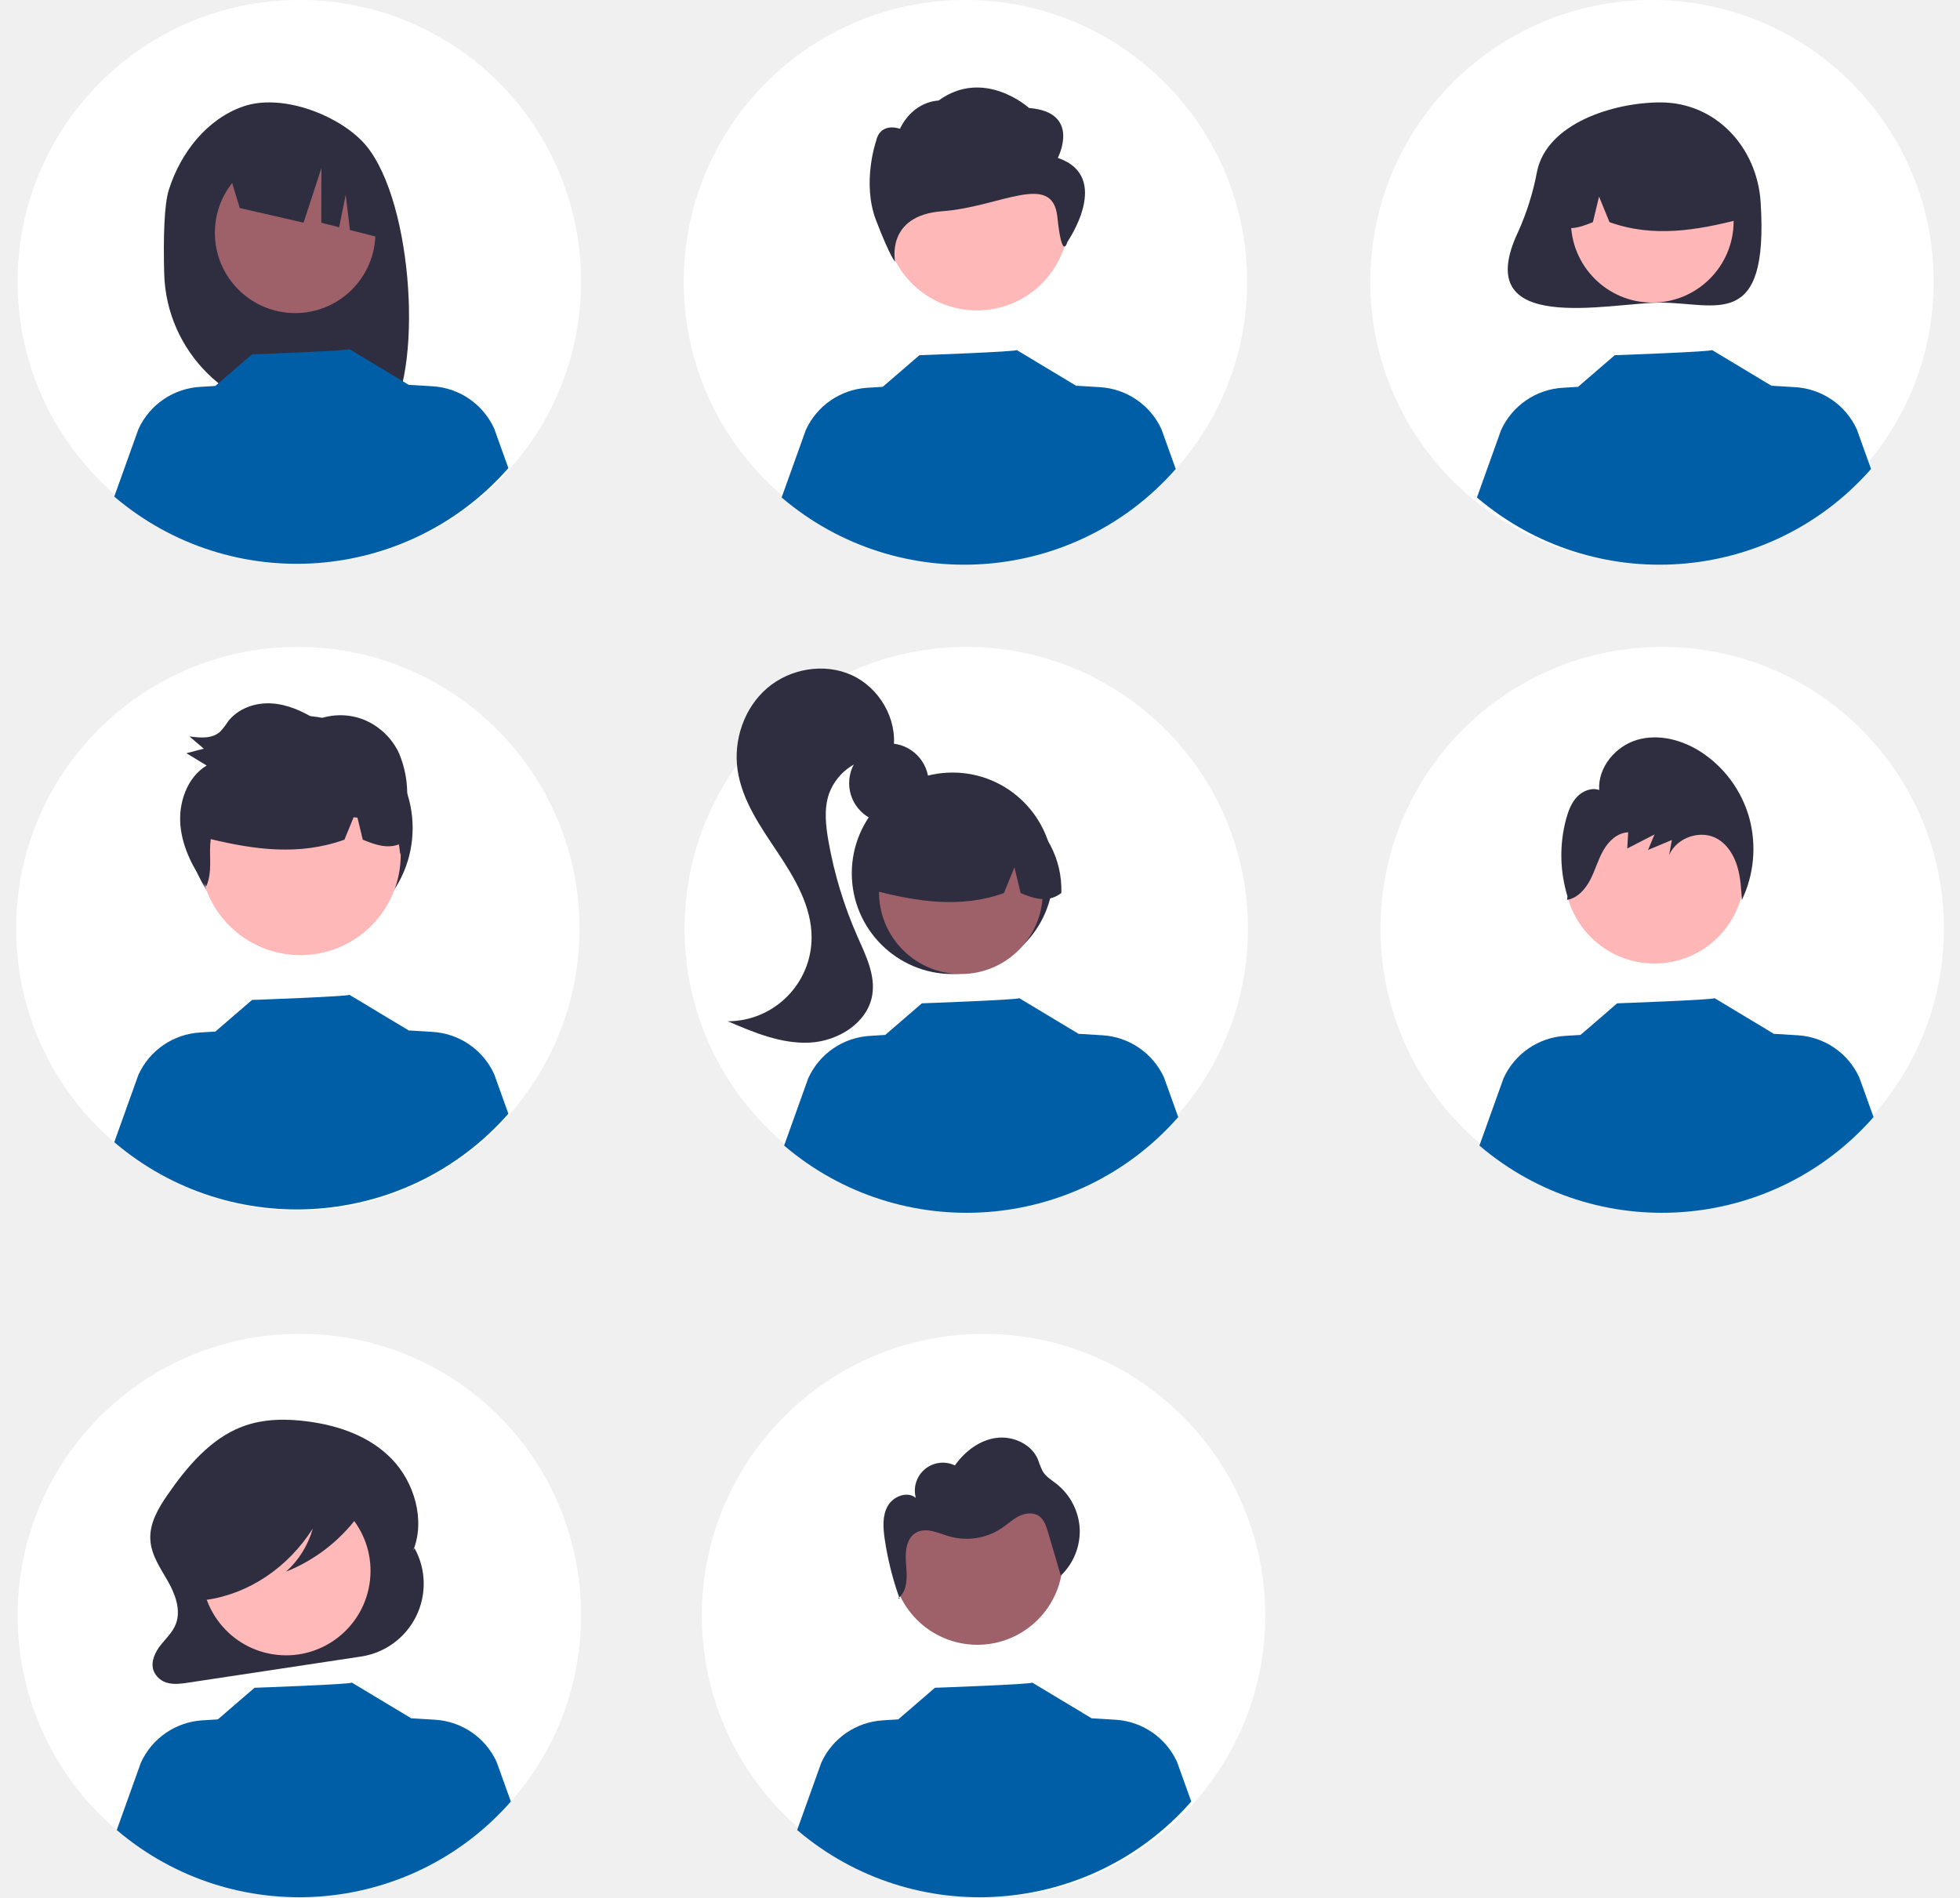
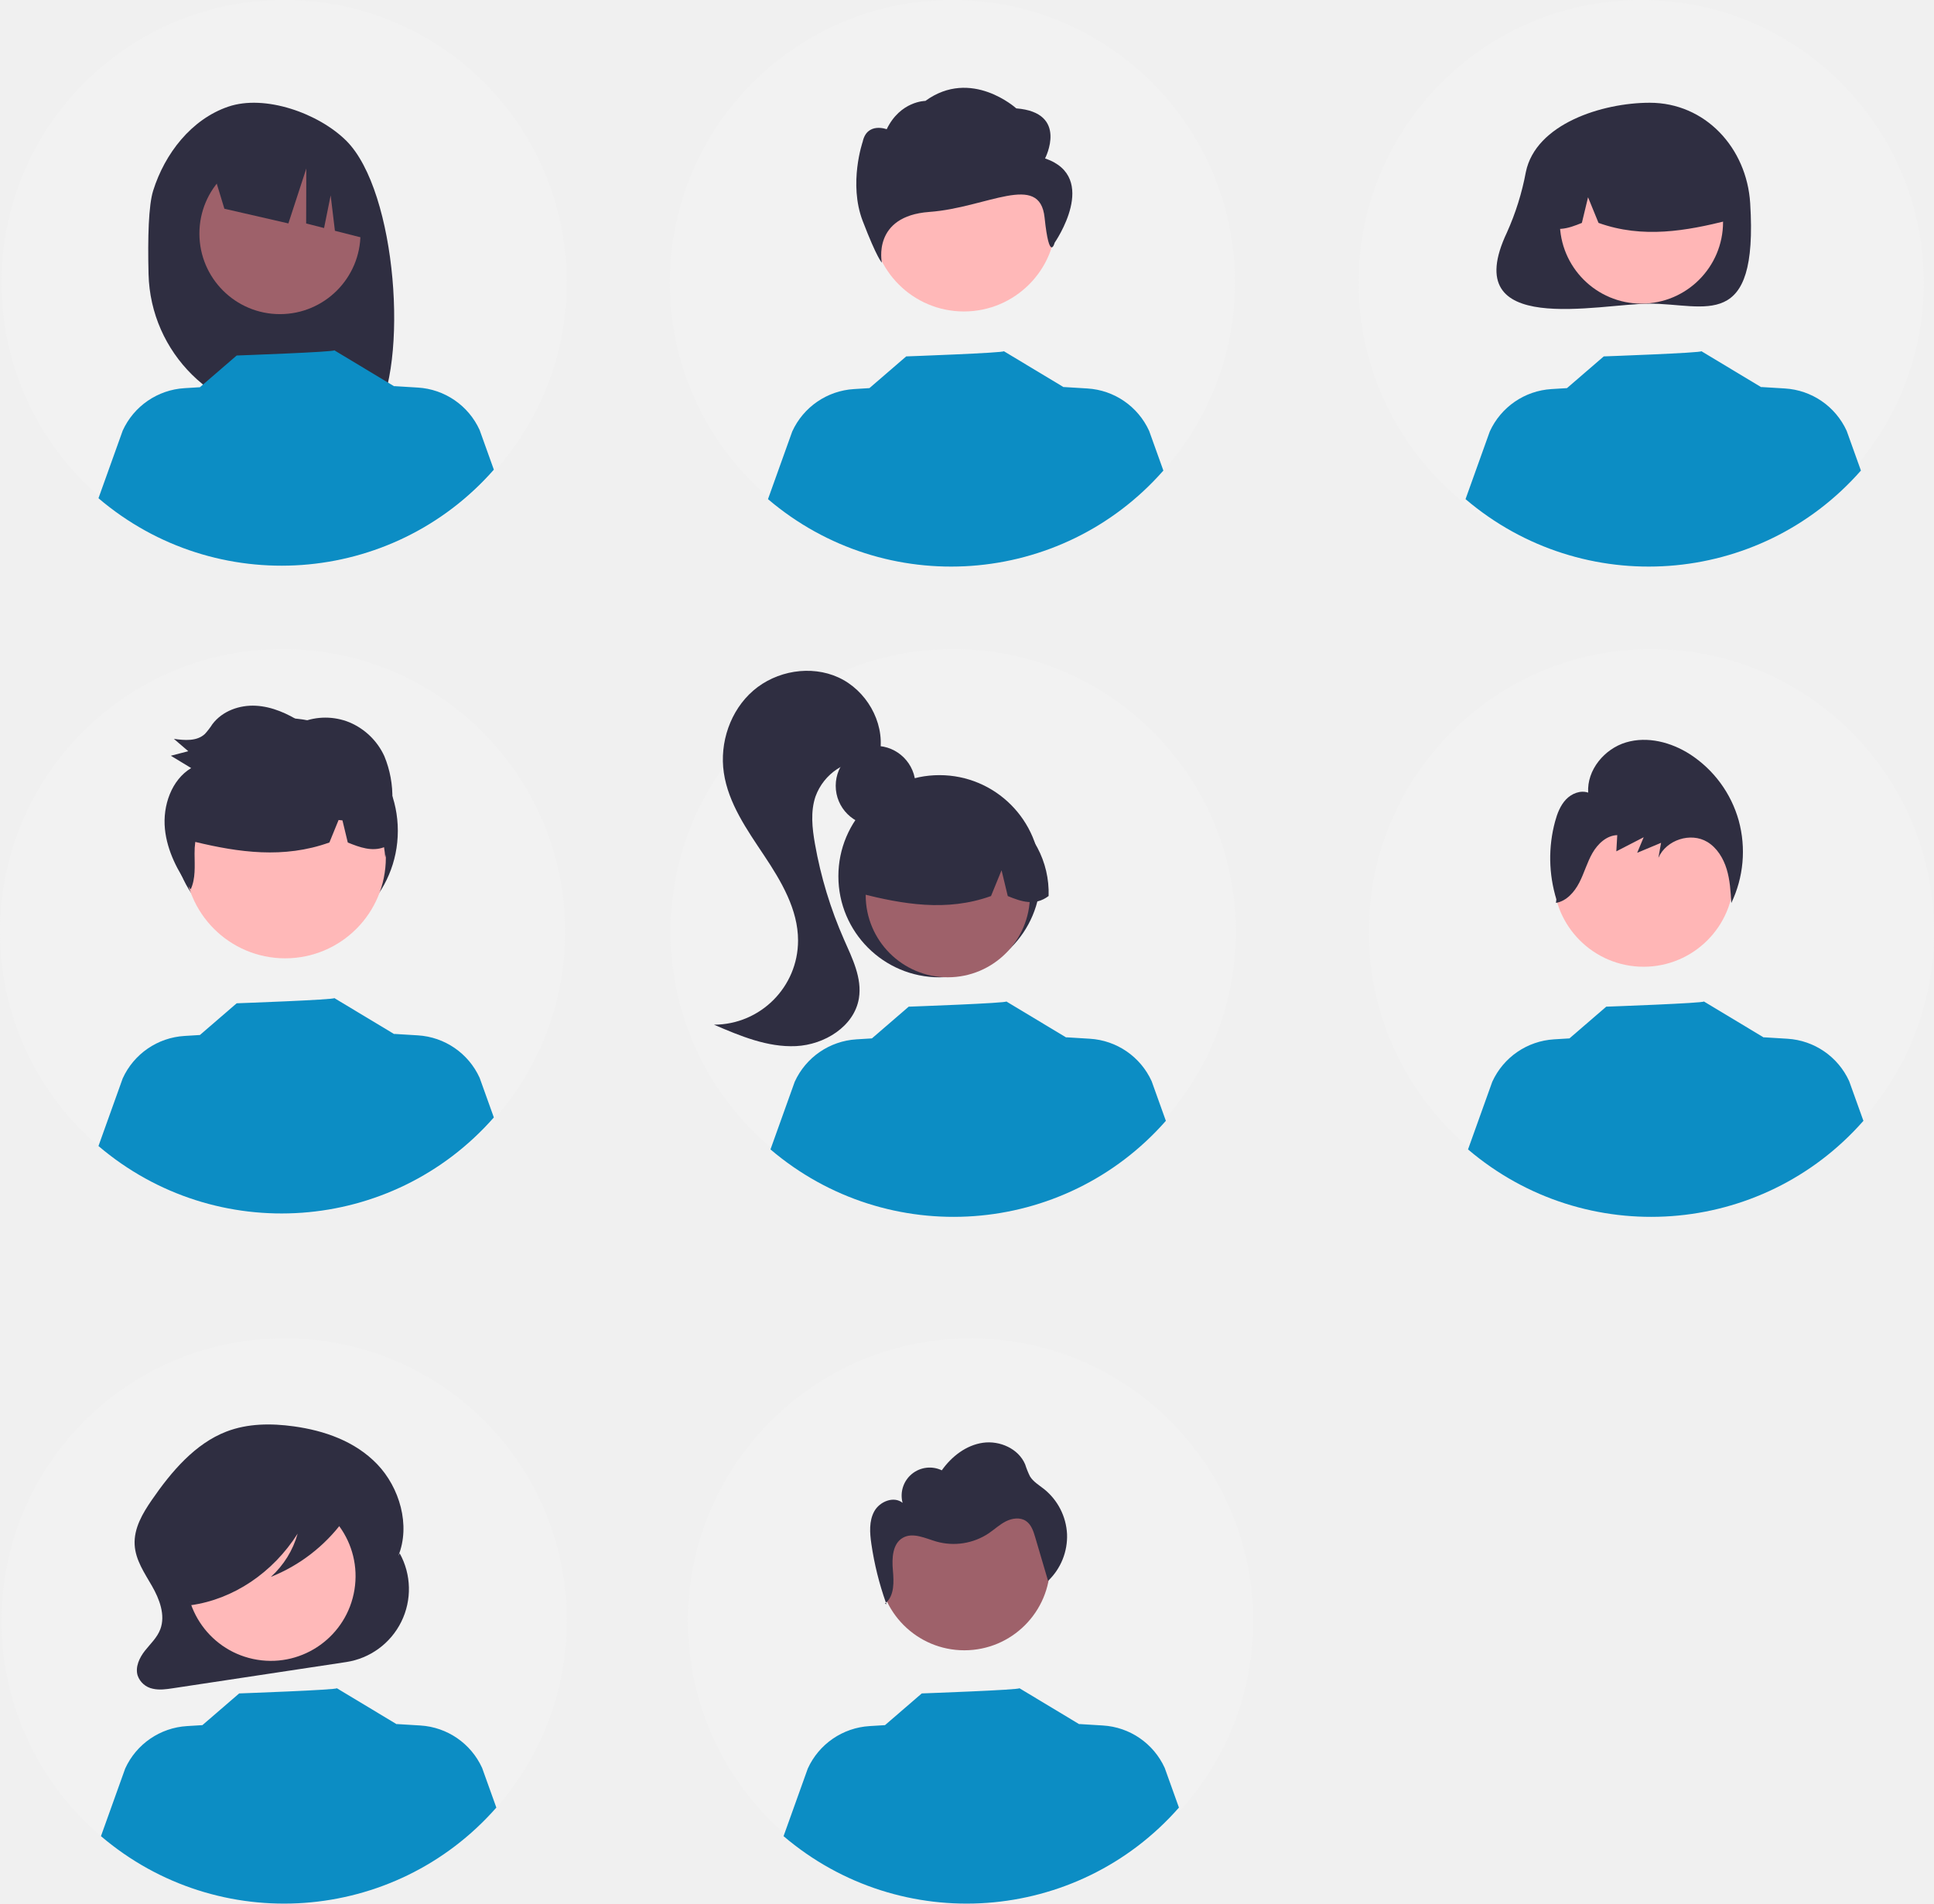
- <svg xmlns="http://www.w3.org/2000/svg" id="a6023c93-739c-48ac-9392-a4965b542027" data-name="Layer 1" width="781.43" height="756.44" viewBox="0 0 776.32 764.051">
-   <circle cx="113.44" cy="373.971" r="113.44" fill="#ffffff" />
+ <svg xmlns="http://www.w3.org/2000/svg" data-name="Layer 1" width="776.32" height="764.051" viewBox="0 0 776.32 764.051">
+   <circle cx="113.44" cy="373.971" r="113.44" fill="#f2f2f2" />
  <circle cx="114.454" cy="333.464" r="45.236" fill="#2f2e41" />
-   <path d="M439.335,181.616a113.44,113.44,0,1,1-113.239-113.641A113.147,113.147,0,0,1,439.335,181.616Z" transform="translate(-211.84 -67.97468)" fill="#ffffff" />
-   <circle cx="382.63" cy="373.971" r="113.44" fill="#ffffff" />
-   <circle cx="382.3" cy="113.44" r="113.44" fill="#ffffff" />
-   <circle cx="658.78" cy="113.44" r="113.44" fill="#ffffff" />
-   <circle cx="662.88" cy="373.971" r="113.44" fill="#ffffff" />
-   <path d="M439.335,718.585a113.44,113.44,0,1,1-113.44-113.44A112.938,112.938,0,0,1,439.335,718.585Z" transform="translate(-211.84 -67.97468)" fill="#ffffff" />
-   <circle cx="389.59" cy="650.611" r="113.44" fill="#ffffff" />
+   <path d="M439.335,181.616a113.44,113.44,0,1,1-113.239-113.641A113.147,113.147,0,0,1,439.335,181.616Z" transform="translate(-211.84 -67.97468)" fill="#f2f2f2" />
+   <circle cx="382.63" cy="373.971" r="113.44" fill="#f2f2f2" />
+   <circle cx="382.3" cy="113.44" r="113.44" fill="#f2f2f2" />
+   <circle cx="658.78" cy="113.44" r="113.44" fill="#f2f2f2" />
+   <circle cx="662.88" cy="373.971" r="113.44" fill="#f2f2f2" />
+   <path d="M439.335,718.585a113.44,113.44,0,1,1-113.44-113.44A112.938,112.938,0,0,1,439.335,718.585Z" transform="translate(-211.84 -67.97468)" fill="#f2f2f2" />
+   <circle cx="389.59" cy="650.611" r="113.44" fill="#f2f2f2" />
  <path d="M273.316,144.513c4.691-14.949,15.357-28.66,30.109-33.713,14.753-5.054,36.355,2.645,47.445,13.698,20.287,20.219,25.238,89.677,11.3,111.627-2.772-.147-12.339-.255-15.145-.36L343.057,222.534v13.099q-6.705-.207-13.516-.286A58.821,58.821,0,0,1,271.467,177.977C271.104,163.418,271.468,150.404,273.316,144.513Z" transform="translate(-211.84 -67.97468)" fill="#2f2e41" />
  <circle cx="112.372" cy="93.753" r="32.33" fill="#9e616a" />
  <path d="M296.311,133.335l37.224-18.639,0,0a46.787,46.787,0,0,1,27.403,38.764l.928,11.114-15.588-3.968-1.708-14.211-2.647,13.103-7.194-1.83.068-22.063-7.198,22.047-25.693-5.903Z" transform="translate(-211.84 -67.97468)" fill="#2f2e41" />
  <circle cx="351.479" cy="315.388" r="16.016" fill="#2f2e41" />
  <circle cx="377.104" cy="351.691" r="40.573" fill="#2f2e41" />
  <circle cx="380.462" cy="359.284" r="32.97" fill="#9e616a" />
  <path d="M614.692,393.65A37.767,37.767,0,0,0,557.273,426.61c16.8,4.218,34.45,7.446,52.366,1.009l4.231-10.355,2.494,10.363c5.456,2.23,10.926,4.117,16.396-.022A38.562,38.562,0,0,0,614.692,393.65Z" transform="translate(-211.84 -67.97468)" fill="#2f2e41" />
-   <a href="/home">
-     <path d="M548.407,339.886c-11.075-5.078-24.971-2.695-34.192,5.267-9.222,7.963-13.606,20.922-11.825,32.975,1.816,12.296,9.291,22.884,16.181,33.228,6.89,10.344,13.622,21.679,13.614,34.108a33.811,33.811,0,0,1-33.744,33.79c10.507,4.523,21.473,9.135,32.899,8.599,11.426-.536,23.403-7.882,25.267-19.168,1.343-8.132-2.647-16.062-5.974-23.602a166.953,166.953,0,0,1-11.668-38.409c-1.111-6.312-1.835-12.949.223-19.019a22.333,22.333,0,0,1,22.186-14.655l3.775-3.397C566.828,357.536,559.482,344.964,548.407,339.886Z" transform="translate(-211.84 -67.97468)" fill="#2f2e41" />
-   </a>
+   <path d="M548.407,339.886c-11.075-5.078-24.971-2.695-34.192,5.267-9.222,7.963-13.606,20.922-11.825,32.975,1.816,12.296,9.291,22.884,16.181,33.228,6.89,10.344,13.622,21.679,13.614,34.108a33.811,33.811,0,0,1-33.744,33.79c10.507,4.523,21.473,9.135,32.899,8.599,11.426-.536,23.403-7.882,25.267-19.168,1.343-8.132-2.647-16.062-5.974-23.602a166.953,166.953,0,0,1-11.668-38.409c-1.111-6.312-1.835-12.949.223-19.019a22.333,22.333,0,0,1,22.186-14.655l3.775-3.397C566.828,357.536,559.482,344.964,548.407,339.886Z" transform="translate(-211.84 -67.97468)" fill="#2f2e41" />
  <path d="M824.323,137.043a106.585,106.585,0,0,1-7.605,24.271c-20.011,42.333,36.976,28.535,57.342,28.535,22.267,0,43.571,11.709,40.317-40.317-1.39-22.223-18.051-40.317-40.317-40.317C855.041,109.215,828.3,117.668,824.323,137.043Z" transform="translate(-211.84 -67.97468)" fill="#2f2e41" />
  <circle cx="658.884" cy="89.102" r="32.762" fill="#ffb6b6" />
  <path d="M848.475,123.68a37.528,37.528,0,0,1,57.056,32.752c-16.694,4.191-34.232,7.399-52.035,1.003l-4.204-10.29-2.479,10.297c-5.422,2.216-10.857,4.091-16.293-.021A38.318,38.318,0,0,1,848.475,123.68Z" transform="translate(-211.84 -67.97468)" fill="#2f2e41" />
  <circle cx="114.472" cy="344.231" r="40.411" fill="#ffb8b8" />
  <circle id="bf829f4c-57e2-46a5-971d-584c2690be65" data-name="ab6171fa-7d69-4734-b81c-8dff60f9761b" cx="387.093" cy="627.963" r="34.415" fill="#9e616a" />
  <circle cx="386.924" cy="88.021" r="36.991" fill="#ffb8b8" />
-   <path id="bd502a69-4a38-4003-a7a1-fa248c8198be" data-name="bf427902-b9bf-4946-b5d7-5c1c7e04535e" d="M631.333,131.559s9.631-18.412-11.558-20.086c0,0-18.064-16.386-36.475-2.996,0,0-10.043,0-15.535,11.365,0,0-7.899-2.996-9.634,5.021,0,0-5.78,16.738,0,31.802s7.699,16.738,7.699,16.738-4.055-18.694,19.062-20.368,44.325-16.156,46.251,2.256,4.044,10.094,4.044,10.094S653.485,139.091,631.333,131.559Z" transform="translate(-211.84 -67.97468)" fill="#2f2e41" />
+   <path id="bd502a69-4a38-4003-a7a1-fa248c8198be-5964" data-name="bf427902-b9bf-4946-b5d7-5c1c7e04535e" d="M631.333,131.559s9.631-18.412-11.558-20.086c0,0-18.064-16.386-36.475-2.996,0,0-10.043,0-15.535,11.365,0,0-7.899-2.996-9.634,5.021,0,0-5.78,16.738,0,31.802s7.699,16.738,7.699,16.738-4.055-18.694,19.062-20.368,44.325-16.156,46.251,2.256,4.044,10.094,4.044,10.094S653.485,139.091,631.333,131.559Z" transform="translate(-211.84 -67.97468)" fill="#2f2e41" />
  <circle cx="659.749" cy="351.812" r="36.211" fill="#ffb6b6" />
  <path d="M372.289,691.442v-0l-.561,1.012c4.996-12.313.453-27.485-8.459-36.769-8.912-9.284-21.302-13.529-33.502-15.212-9.057-1.25-18.457-1.214-27.069,2.104-12.471,4.804-21.998,15.925-29.953,27.494-3.639,5.291-7.216,11.324-6.854,17.938.337,6.138,3.98,11.346,6.963,16.553,2.984,5.207,5.475,11.668,3.334,17.351-1.276,3.387-3.973,5.826-6.161,8.597s-3.988,6.515-2.931,9.991a8.152,8.152,0,0,0,6.073,5.278c2.645.616,5.39.214,8.069-.191L350.777,735.08A29.637,29.637,0,0,0,372.289,691.442Z" transform="translate(-211.84 -67.97468)" fill="#2f2e41" />
  <circle cx="320.565" cy="700.596" r="33.999" transform="translate(-634.1737 836.8236) rotate(-80.78253)" fill="#ffb9b9" />
-   <path d="M411.075,793.485a113.4,113.4,0,0,1-158.71,11.47l9.73-27.15a29.197,29.197,0,0,1,24.8-17.03l6.19-.38,14.76-12.73s39.77-1.42,39.18-2.1l24.09,14.49-.02-.1,9.47.58a29.184,29.184,0,0,1,24.8,17.03Z" transform="translate(-211.84 -67.97468)" fill="#005ea6" />
-   <path d="M685.075,793.485a113.4,113.4,0,0,1-158.71,11.47l9.73-27.15a29.197,29.197,0,0,1,24.8-17.03l6.19-.38,14.76-12.73s39.77-1.42,39.18-2.1l24.09,14.49-.02-.1,9.47.58a29.184,29.184,0,0,1,24.8,17.03Z" transform="translate(-211.84 -67.97468)" fill="#005ea6" />
+   <path d="M411.075,793.485a113.4,113.4,0,0,1-158.71,11.47l9.73-27.15a29.197,29.197,0,0,1,24.8-17.03l6.19-.38,14.76-12.73s39.77-1.42,39.18-2.1l24.09,14.49-.02-.1,9.47.58a29.184,29.184,0,0,1,24.8,17.03Z" transform="translate(-211.84 -67.97468)" fill="#0c8dc4" />
+   <path d="M685.075,793.485a113.4,113.4,0,0,1-158.71,11.47l9.73-27.15a29.197,29.197,0,0,1,24.8-17.03l6.19-.38,14.76-12.73s39.77-1.42,39.18-2.1l24.09,14.49-.02-.1,9.47.58a29.184,29.184,0,0,1,24.8,17.03Z" transform="translate(-211.84 -67.97468)" fill="#0c8dc4" />
  <path d="M352.814,669.041c-.878-4.643-5.613-6.766-9.67-7.795a93.151,93.151,0,0,0-36.036-1.979c-8.767,1.25-17.742,4.007-24.103,10.85a32.417,32.417,0,0,0-8.197,20.877,24.861,24.861,0,0,0,2.976,13.263c2.289,3.875,6.191,6.685,10.219,6.586l.408,1.419c17.07-2.378,32.926-12.999,42.913-28.744a36.825,36.825,0,0,1-10.759,17.38,67.034,67.034,0,0,0,28.937-22.302C351.521,675.915,353.481,672.573,352.814,669.041Z" transform="translate(-211.84 -67.97468)" fill="#2f2e41" />
-   <path d="M410.075,516.485a113.4,113.4,0,0,1-158.71,11.47l9.73-27.15a29.197,29.197,0,0,1,24.8-17.03l6.19-.38,14.76-12.73s39.77-1.42,39.18-2.1l24.09,14.49-.02-.1,9.47.58a29.184,29.184,0,0,1,24.8,17.03Z" transform="translate(-211.84 -67.97468)" fill="#005ea6" />
-   <path d="M679.825,517.845a113.4,113.4,0,0,1-158.71,11.47l9.73-27.15a29.197,29.197,0,0,1,24.8-17.03l6.19-.38,14.76-12.73s39.77-1.42,39.18-2.1l24.09,14.49-.02-.1,9.47.58a29.184,29.184,0,0,1,24.8,17.03Z" transform="translate(-211.84 -67.97468)" fill="#005ea6" />
-   <path d="M959.825,517.845a113.4,113.4,0,0,1-158.71,11.47l9.73-27.15a29.197,29.197,0,0,1,24.8-17.03l6.19-.38,14.76-12.73s39.77-1.42,39.18-2.1l24.09,14.49-.02-.1,9.47.58a29.184,29.184,0,0,1,24.8,17.03Z" transform="translate(-211.84 -67.97468)" fill="#005ea6" />
-   <path d="M410.075,256.485a113.4,113.4,0,0,1-158.71,11.47l9.73-27.15a29.197,29.197,0,0,1,24.8-17.03l6.19-.38,14.76-12.73s39.77-1.42,39.18-2.1l24.09,14.49-.02-.1,9.47.58a29.184,29.184,0,0,1,24.8,17.03Z" transform="translate(-211.84 -67.97468)" fill="#005ea6" />
-   <path d="M678.825,256.845a113.4,113.4,0,0,1-158.71,11.47l9.73-27.15a29.197,29.197,0,0,1,24.8-17.03l6.19-.38,14.76-12.73s39.77-1.42,39.18-2.1l24.09,14.49-.02-.1,9.47.58a29.184,29.184,0,0,1,24.8,17.03Z" transform="translate(-211.84 -67.97468)" fill="#005ea6" />
-   <path d="M958.825,256.845a113.4,113.4,0,0,1-158.71,11.47l9.73-27.15a29.197,29.197,0,0,1,24.8-17.03l6.19-.38,14.76-12.73s39.77-1.42,39.18-2.1l24.09,14.49-.02-.1,9.47.58a29.184,29.184,0,0,1,24.8,17.03Z" transform="translate(-211.84 -67.97468)" fill="#005ea6" />
+   <path d="M410.075,516.485a113.4,113.4,0,0,1-158.71,11.47l9.73-27.15a29.197,29.197,0,0,1,24.8-17.03l6.19-.38,14.76-12.73s39.77-1.42,39.18-2.1l24.09,14.49-.02-.1,9.47.58a29.184,29.184,0,0,1,24.8,17.03Z" transform="translate(-211.84 -67.97468)" fill="#0c8dc4" />
+   <path d="M679.825,517.845a113.4,113.4,0,0,1-158.71,11.47l9.73-27.15a29.197,29.197,0,0,1,24.8-17.03l6.19-.38,14.76-12.73s39.77-1.42,39.18-2.1l24.09,14.49-.02-.1,9.47.58a29.184,29.184,0,0,1,24.8,17.03Z" transform="translate(-211.84 -67.97468)" fill="#0c8dc4" />
+   <path d="M959.825,517.845a113.4,113.4,0,0,1-158.71,11.47l9.73-27.15a29.197,29.197,0,0,1,24.8-17.03l6.19-.38,14.76-12.73s39.77-1.42,39.18-2.1l24.09,14.49-.02-.1,9.47.58a29.184,29.184,0,0,1,24.8,17.03Z" transform="translate(-211.84 -67.97468)" fill="#0c8dc4" />
+   <path d="M410.075,256.485a113.4,113.4,0,0,1-158.71,11.47l9.73-27.15a29.197,29.197,0,0,1,24.8-17.03l6.19-.38,14.76-12.73s39.77-1.42,39.18-2.1l24.09,14.49-.02-.1,9.47.58a29.184,29.184,0,0,1,24.8,17.03Z" transform="translate(-211.84 -67.97468)" fill="#0c8dc4" />
+   <path d="M678.825,256.845a113.4,113.4,0,0,1-158.71,11.47l9.73-27.15a29.197,29.197,0,0,1,24.8-17.03l6.19-.38,14.76-12.73s39.77-1.42,39.18-2.1l24.09,14.49-.02-.1,9.47.58a29.184,29.184,0,0,1,24.8,17.03Z" transform="translate(-211.84 -67.97468)" fill="#0c8dc4" />
+   <path d="M958.825,256.845a113.4,113.4,0,0,1-158.71,11.47l9.73-27.15a29.197,29.197,0,0,1,24.8-17.03l6.19-.38,14.76-12.73s39.77-1.42,39.18-2.1l24.09,14.49-.02-.1,9.47.58a29.184,29.184,0,0,1,24.8,17.03Z" transform="translate(-211.84 -67.97468)" fill="#0c8dc4" />
  <path d="M909.78,397.329A46.687,46.687,0,0,0,890.228,370.728c-7.602-4.863-17.089-7.345-25.702-4.774s-15.743,11.024-15.18,20.156c-3.109-1.058-6.643.35-8.919,2.754-2.276,2.405-3.499,5.64-4.376,8.86a56.325,56.325,0,0,0,.528,31.19l-.171,1.455c4.202-.695,7.389-4.3,9.371-8.142s3.122-8.103,5.271-11.85c2.148-3.747,5.715-7.09,9.97-7.207l-.375,6.505q5.492-2.829,10.983-5.659-1.306,3.125-2.612,6.249,4.796-2.005,9.592-4.009-.536,3.005-1.072,6.009c3.171-7.217,12.977-10.388,19.648-6.353,3.874,2.344,6.416,6.52,7.753,10.906s1.601,9.026,1.857,13.611A47.6,47.6,0,0,0,909.78,397.329Z" transform="translate(-211.84 -67.97468)" fill="#2f2e41" />
  <path d="M567.663,711.848c-.068-.188-.129-.379-.196-.567-.133.117-.259.237-.403.346Z" transform="translate(-211.84 -67.97468)" fill="#2f2e41" />
  <path d="M640.158,683.694a24.742,24.742,0,0,0-9.239-18.059c-2.006-1.586-4.326-2.926-5.654-5.111a34.966,34.966,0,0,1-1.921-4.79c-2.642-6.288-10.171-9.63-16.925-8.678s-12.599,5.495-16.536,11.065a11.255,11.255,0,0,0-15.74,13.046c-3.498-2.818-9.155-.564-11.338,3.361-2.183,3.925-1.837,8.728-1.188,13.172a124.459,124.459,0,0,0,5.849,23.58c3.406-2.999,3.196-8.46,2.78-13.077-.432-4.796-.173-10.652,4.021-13.019,4.052-2.287,8.97.224,13.438,1.522a25.396,25.396,0,0,0,21.008-3.304c2.327-1.575,4.399-3.547,6.908-4.813s5.702-1.705,8.037-.143c2.133,1.427,3.001,4.087,3.726,6.549q2.58,8.75,5.161,17.501A24.742,24.742,0,0,0,640.158,683.694Z" transform="translate(-211.84 -67.97468)" fill="#2f2e41" />
  <path d="M368.947,398.033a89.422,89.422,0,0,0,.389-9.077,42.726,42.726,0,0,0-3.223-17.495,26.883,26.883,0,0,0-14.066-13.589,25.665,25.665,0,0,0-19.243.017c-5.57-3.519-11.759-6.309-18.276-6.654-6.518-.346-13.409,2.072-17.425,7.395a28.44,28.44,0,0,1-3.044,3.955c-3.229,2.99-8.135,2.559-12.426,1.947q2.887,2.474,5.776,4.949-3.495.913-6.99,1.826,4.079,2.474,8.157,4.947c-7.893,4.738-11.481,15.078-10.533,24.47.897,8.892,5.189,17.022,10.321,24.249,2.047-4.32,1.606-9.489,1.572-14.354a32.487,32.487,0,0,1,.288-4.72c17.343,4.157,35.464,6.825,53.84.223l3.688-9.026c.518.053,1.035.103,1.553.158l2.137,8.876c4.844,1.98,9.698,3.71,14.554,1.892.236,1.371.379,2.77.488,4.115.417-1.609.778-3.229,1.104-4.856a14.359,14.359,0,0,0,1.839-1.175A39.512,39.512,0,0,0,368.947,398.033Z" transform="translate(-211.84 -67.97468)" fill="#2f2e41" />
</svg>
